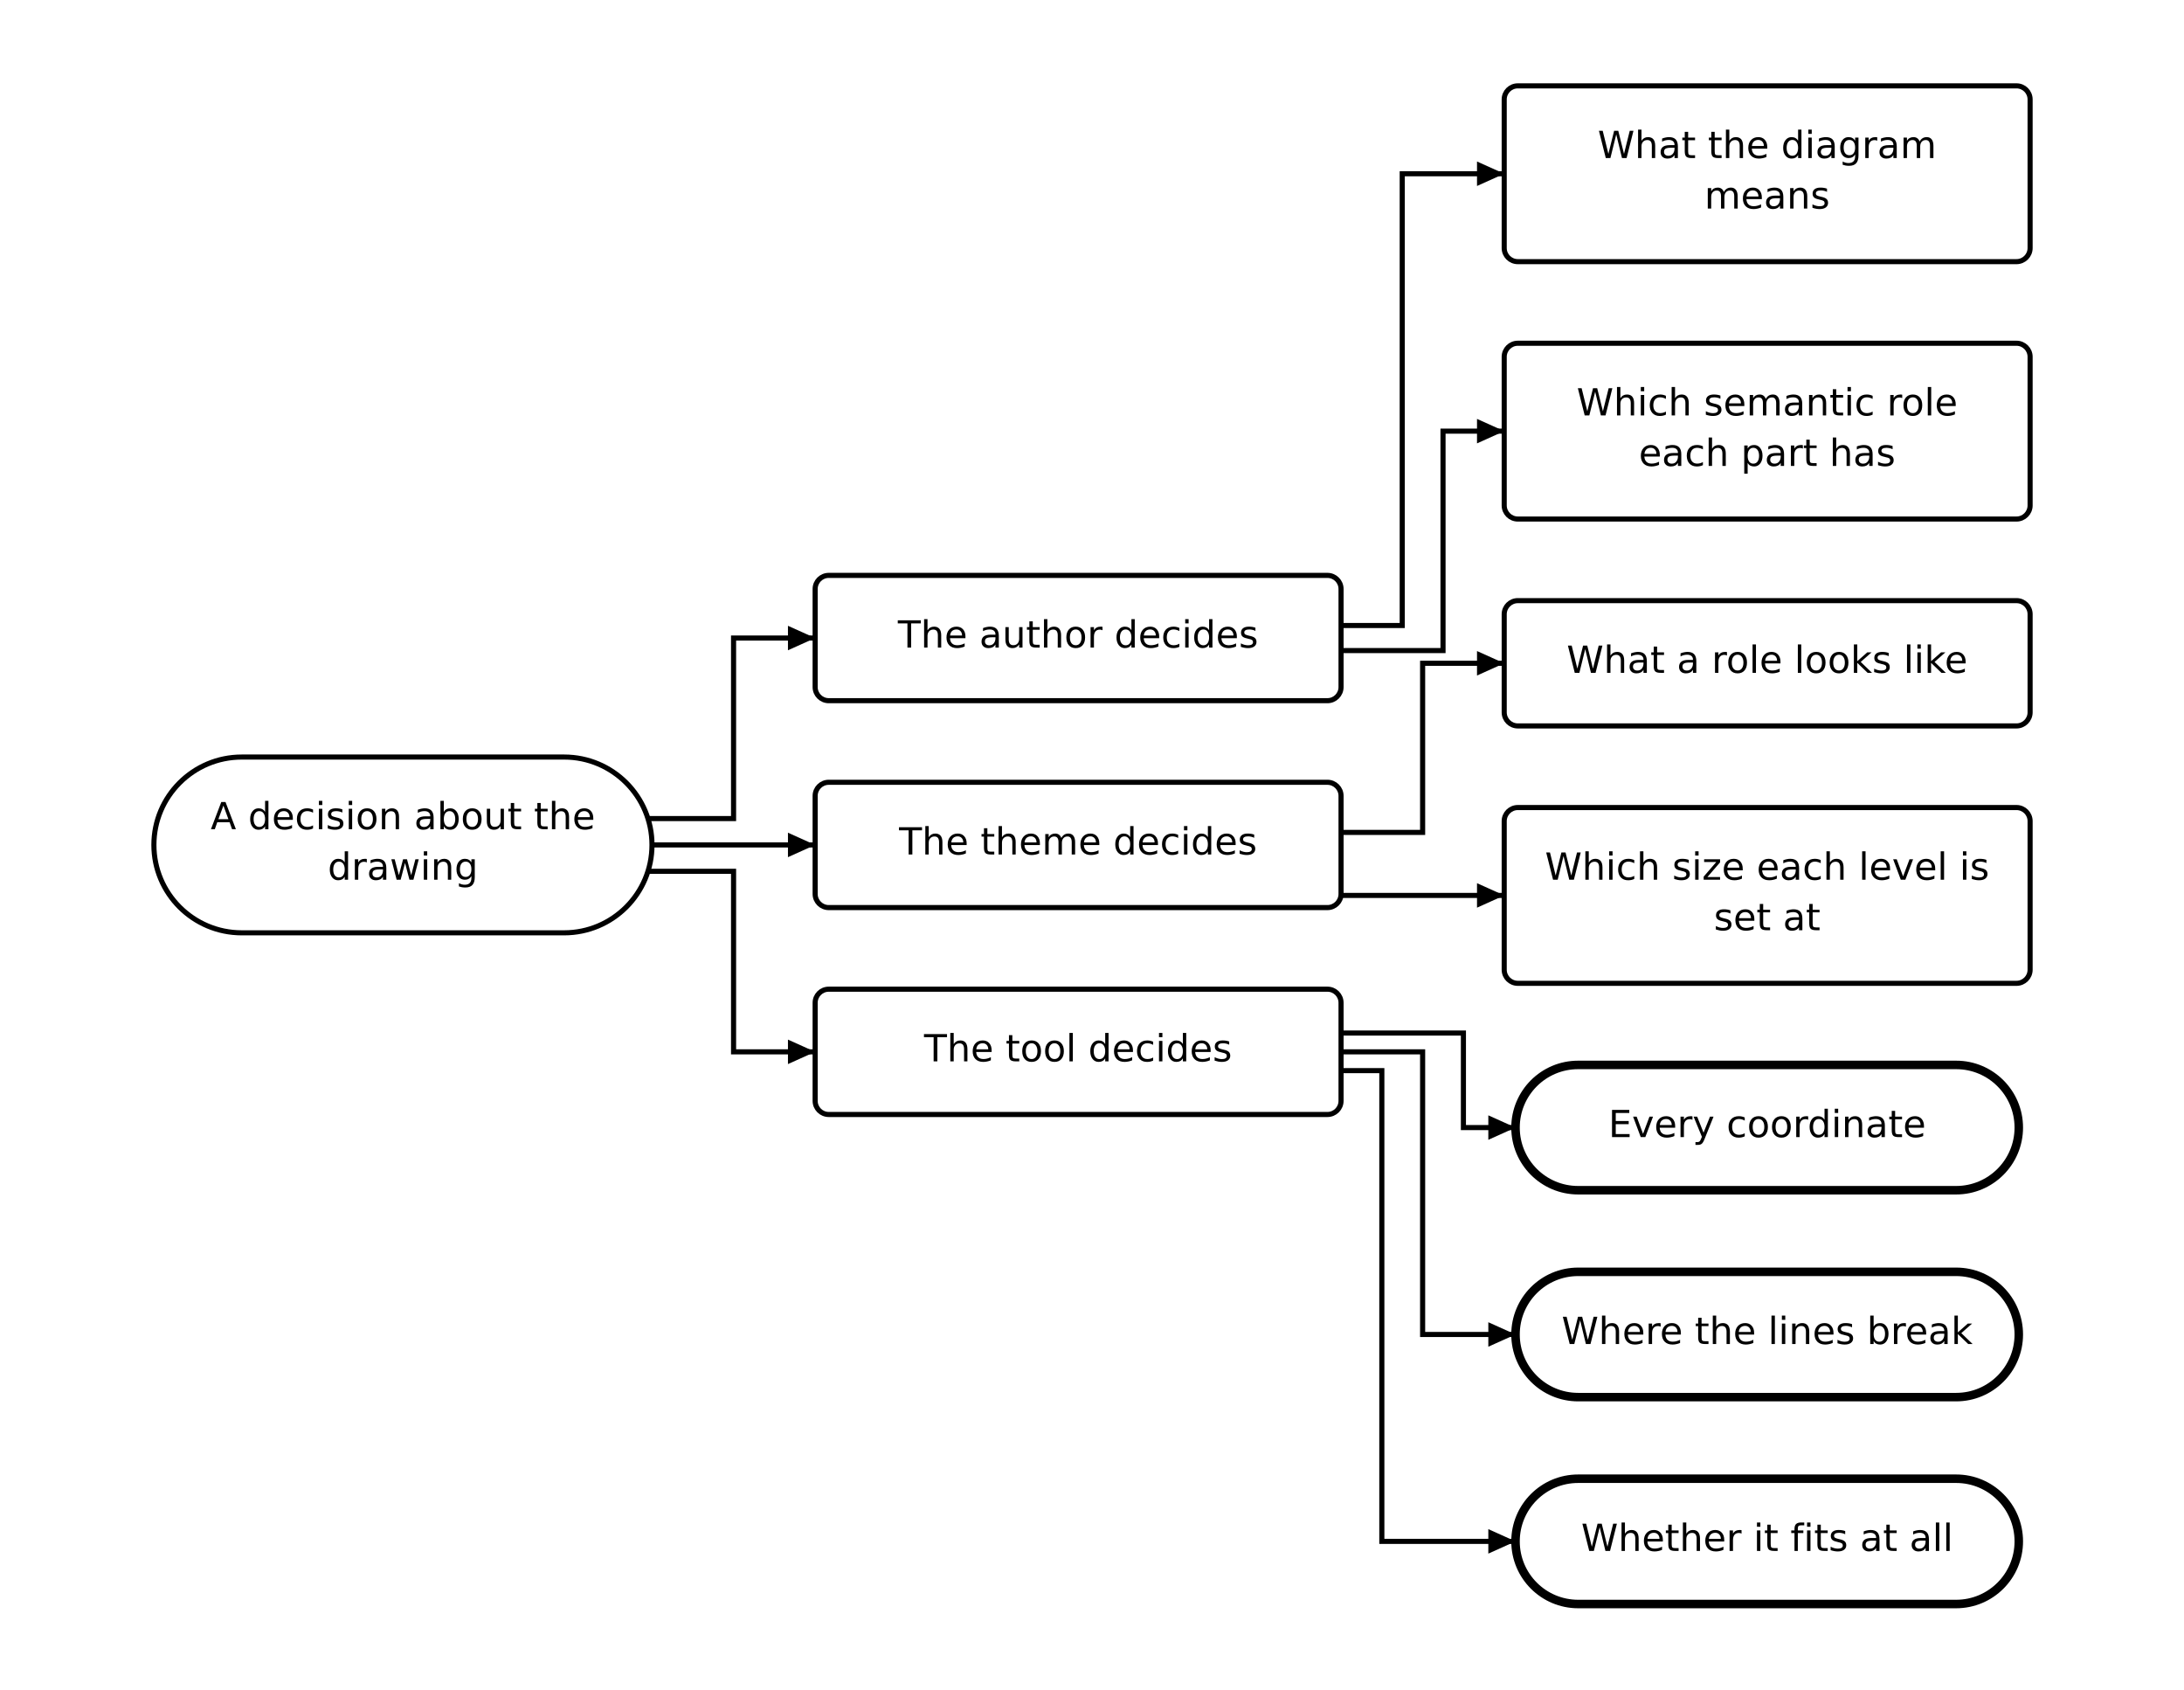
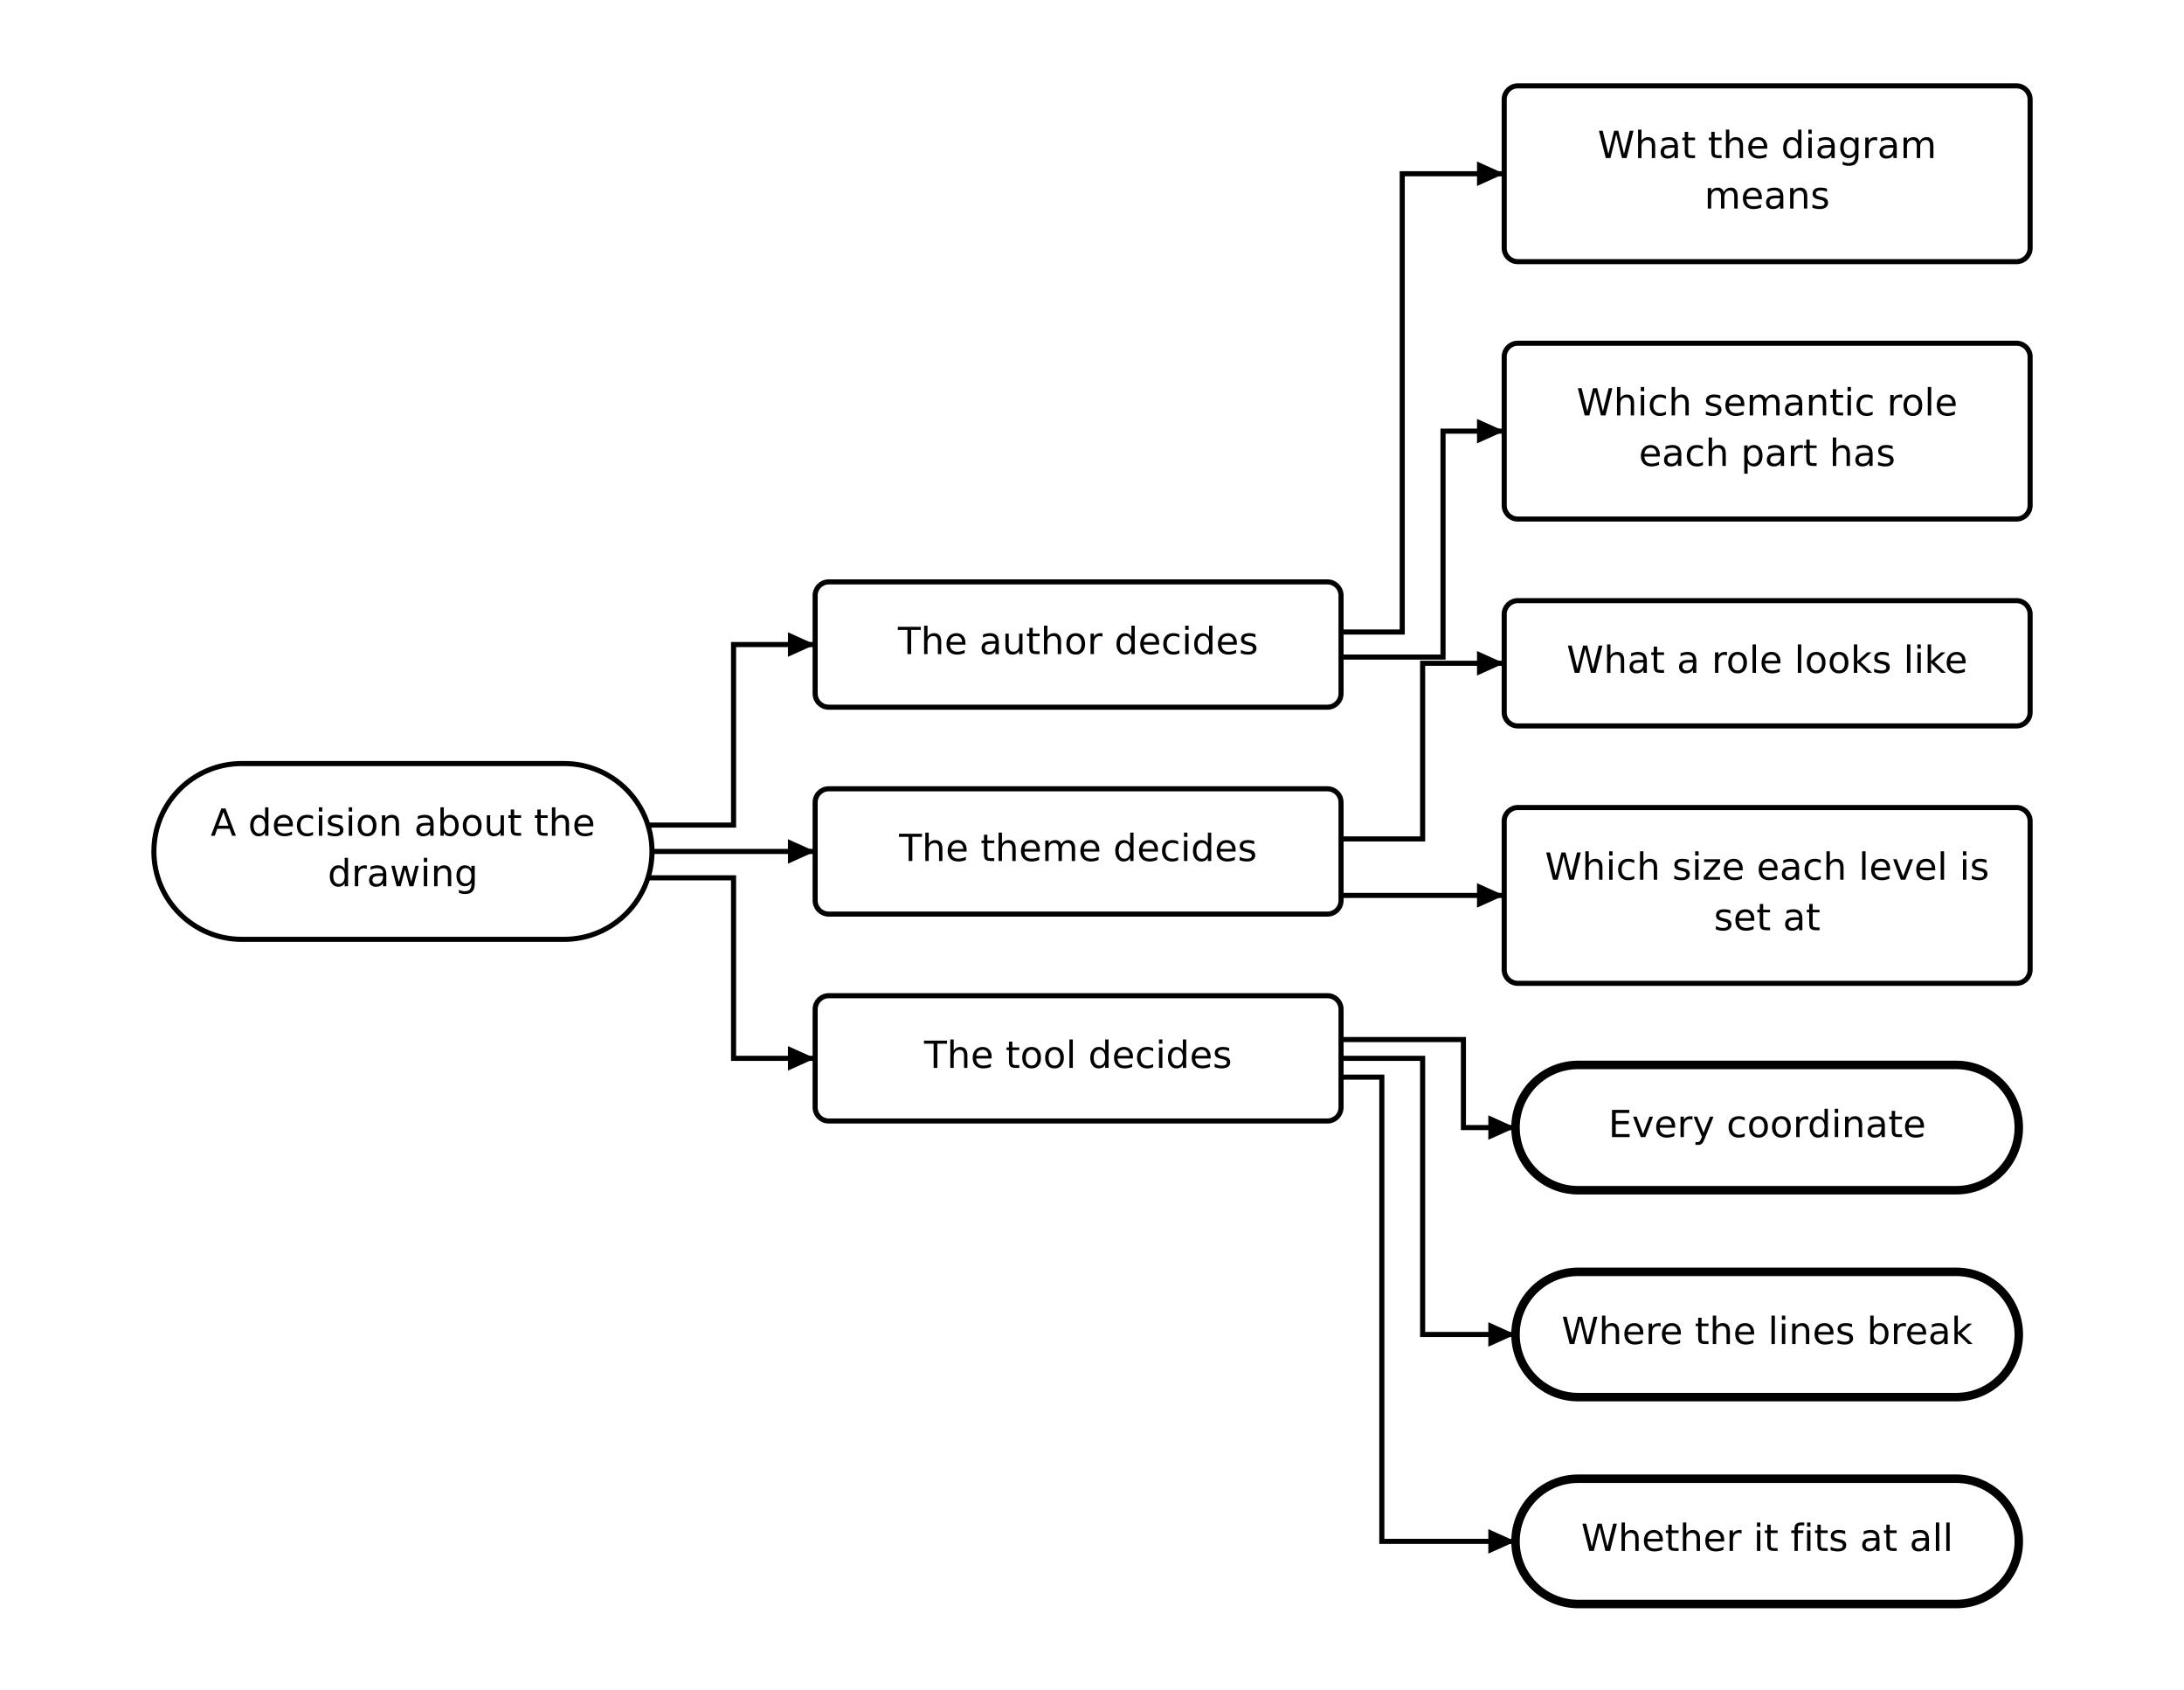
- <svg xmlns="http://www.w3.org/2000/svg" viewBox="-1.25 -1.25 642.5 497" role="img" aria-labelledby="ds1ab866845d-title ds1ab866845d-desc">
-   <path d="M 189.363 239.495 L 214.554 239.495 L 214.554 186.4 L 238.554 186.4" fill="none" stroke="currentColor" stroke-width="1.5" />
-   <polygon points="238.554,186.4 230.554,190 230.554,182.8" fill="currentColor" stroke="none" />
-   <path d="M 190.554 247.25 L 238.554 247.25" fill="none" stroke="currentColor" stroke-width="1.5" />
-   <polygon points="238.554,247.25 230.554,250.85 230.554,243.65" fill="currentColor" stroke="none" />
-   <path d="M 189.363 255.005 L 214.554 255.005 L 214.554 308.1 L 238.554 308.1" fill="none" stroke="currentColor" stroke-width="1.5" />
-   <polygon points="238.554,308.1 230.554,311.7 230.554,304.5" fill="currentColor" stroke="none" />
-   <path d="M 393.265 182.715 L 411.265 182.715 L 411.265 49.85 L 441.265 49.85" fill="none" stroke="currentColor" stroke-width="1.5" />
+ <svg xmlns="http://www.w3.org/2000/svg" viewBox="-1.25 -1.25 642.5 497" role="img" aria-labelledby="ds73f3b4e5b2-title ds73f3b4e5b2-desc">
+   <path d="M 189.363 241.409 L 214.554 241.409 L 214.554 188.314 L 238.554 188.314" fill="none" stroke="currentColor" stroke-width="1.5" />
+   <polygon points="238.554,188.314 230.554,191.914 230.554,184.714" fill="currentColor" stroke="none" />
+   <path d="M 190.554 249.164 L 238.554 249.164" fill="none" stroke="currentColor" stroke-width="1.5" />
+   <polygon points="238.554,249.164 230.554,252.764 230.554,245.564" fill="currentColor" stroke="none" />
+   <path d="M 189.363 256.919 L 214.554 256.919 L 214.554 310.014 L 238.554 310.014" fill="none" stroke="currentColor" stroke-width="1.5" />
+   <polygon points="238.554,310.014 230.554,313.614 230.554,306.414" fill="currentColor" stroke="none" />
+   <path d="M 393.265 184.629 L 411.265 184.629 L 411.265 49.85 L 441.265 49.85" fill="none" stroke="currentColor" stroke-width="1.5" />
  <polygon points="441.265,49.85 433.265,53.45 433.265,46.25" fill="currentColor" stroke="none" />
-   <path d="M 393.265 190.085 L 423.265 190.085 L 423.265 125.55 L 441.265 125.55" fill="none" stroke="currentColor" stroke-width="1.5" />
+   <path d="M 393.265 191.999 L 423.265 191.999 L 423.265 125.55 L 441.265 125.55" fill="none" stroke="currentColor" stroke-width="1.5" />
  <polygon points="441.265,125.55 433.265,129.15 433.265,121.95" fill="currentColor" stroke="none" />
-   <path d="M 393.265 243.565 L 417.265 243.565 L 417.265 193.825 L 441.265 193.825" fill="none" stroke="currentColor" stroke-width="1.5" />
+   <path d="M 393.265 245.479 L 417.265 245.479 L 417.265 193.825 L 441.265 193.825" fill="none" stroke="currentColor" stroke-width="1.5" />
  <polygon points="441.265,193.825 433.265,197.425 433.265,190.225" fill="currentColor" stroke="none" />
  <path d="M 393.265 262.1 L 441.265 262.1" fill="none" stroke="currentColor" stroke-width="1.5" />
  <polygon points="441.265,262.1 433.265,265.7 433.265,258.5" fill="currentColor" stroke="none" />
-   <path d="M 393.265 302.572 L 429.265 302.572 L 429.265 330.375 L 444.593 330.375" fill="none" stroke="currentColor" stroke-width="1.5" />
+   <path d="M 393.265 304.487 L 429.265 304.487 L 429.265 330.375 L 444.593 330.375" fill="none" stroke="currentColor" stroke-width="1.5" />
  <polygon points="444.593,330.375 436.593,333.975 436.593,326.775" fill="currentColor" stroke="none" />
-   <path d="M 393.265 308.1 L 417.265 308.1 L 417.265 391.225 L 444.593 391.225" fill="none" stroke="currentColor" stroke-width="1.5" />
+   <path d="M 393.265 310.014 L 417.265 310.014 L 417.265 391.225 L 444.593 391.225" fill="none" stroke="currentColor" stroke-width="1.5" />
  <polygon points="444.593,391.225 436.593,394.825 436.593,387.625" fill="currentColor" stroke="none" />
-   <path d="M 393.265 313.627 L 405.265 313.627 L 405.265 452.075 L 444.593 452.075" fill="none" stroke="currentColor" stroke-width="1.5" />
+   <path d="M 393.265 315.542 L 405.265 315.542 L 405.265 452.075 L 444.593 452.075" fill="none" stroke="currentColor" stroke-width="1.5" />
  <polygon points="444.593,452.075 436.593,455.675 436.593,448.475" fill="currentColor" stroke="none" />
-   <rect x="238.554" y="167.975" width="154.711" height="36.85" rx="4" fill="none" stroke="currentColor" stroke-width="1.5" />
-   <text x="315.909" y="189.208" font-family="'DejaVu Sans', sans-serif" font-size="11" fill="currentColor" text-anchor="middle">
+   <rect x="238.554" y="169.889" width="154.711" height="36.85" rx="4" fill="none" stroke="currentColor" stroke-width="1.5" />
+   <text x="315.909" y="191.122" font-family="'DejaVu Sans', sans-serif" font-size="11" fill="currentColor" text-anchor="middle">
    <tspan>The author decides</tspan>
  </text>
  <rect x="444.593" y="372.8" width="148.055" height="36.85" rx="18.425" fill="none" stroke="currentColor" stroke-width="2.5" />
  <text x="518.62" y="394.033" font-family="'DejaVu Sans', sans-serif" font-size="11" fill="currentColor" text-anchor="middle">
    <tspan>Where the lines break</tspan>
  </text>
  <rect x="444.593" y="311.95" width="148.055" height="36.85" rx="18.425" fill="none" stroke="currentColor" stroke-width="2.5" />
  <text x="518.62" y="333.183" font-family="'DejaVu Sans', sans-serif" font-size="11" fill="currentColor" text-anchor="middle">
    <tspan>Every coordinate</tspan>
  </text>
  <rect x="444.593" y="433.65" width="148.055" height="36.85" rx="18.425" fill="none" stroke="currentColor" stroke-width="2.5" />
  <text x="518.62" y="454.883" font-family="'DejaVu Sans', sans-serif" font-size="11" fill="currentColor" text-anchor="middle">
    <tspan>Whether it fits at all</tspan>
  </text>
  <rect x="441.265" y="24" width="154.711" height="51.7" rx="4" fill="none" stroke="currentColor" stroke-width="1.5" />
  <text x="518.62" y="45.233" font-family="'DejaVu Sans', sans-serif" font-size="11" fill="currentColor" text-anchor="middle">
    <tspan>What the diagram</tspan>
  </text>
  <text x="518.62" y="60.083" font-family="'DejaVu Sans', sans-serif" font-size="11" fill="currentColor" text-anchor="middle">
    <tspan>means</tspan>
  </text>
  <rect x="441.265" y="99.7" width="154.711" height="51.7" rx="4" fill="none" stroke="currentColor" stroke-width="1.5" />
  <text x="518.62" y="120.933" font-family="'DejaVu Sans', sans-serif" font-size="11" fill="currentColor" text-anchor="middle">
    <tspan>Which semantic role</tspan>
  </text>
  <text x="518.62" y="135.783" font-family="'DejaVu Sans', sans-serif" font-size="11" fill="currentColor" text-anchor="middle">
    <tspan>each part has</tspan>
  </text>
-   <rect x="44.024" y="221.4" width="146.53" height="51.7" rx="25.85" fill="none" stroke="currentColor" stroke-width="1.5" />
-   <text x="117.289" y="242.633" font-family="'DejaVu Sans', sans-serif" font-size="11" fill="currentColor" text-anchor="middle">
+   <rect x="44.024" y="223.314" width="146.53" height="51.7" rx="25.85" fill="none" stroke="currentColor" stroke-width="1.5" />
+   <text x="117.289" y="244.547" font-family="'DejaVu Sans', sans-serif" font-size="11" fill="currentColor" text-anchor="middle">
    <tspan>A decision about the</tspan>
  </text>
-   <text x="117.289" y="257.483" font-family="'DejaVu Sans', sans-serif" font-size="11" fill="currentColor" text-anchor="middle">
+   <text x="117.289" y="259.397" font-family="'DejaVu Sans', sans-serif" font-size="11" fill="currentColor" text-anchor="middle">
    <tspan>drawing</tspan>
  </text>
  <rect x="441.265" y="175.4" width="154.711" height="36.85" rx="4" fill="none" stroke="currentColor" stroke-width="1.5" />
  <text x="518.62" y="196.633" font-family="'DejaVu Sans', sans-serif" font-size="11" fill="currentColor" text-anchor="middle">
    <tspan>What a role looks like</tspan>
  </text>
-   <rect x="238.554" y="228.825" width="154.711" height="36.85" rx="4" fill="none" stroke="currentColor" stroke-width="1.5" />
-   <text x="315.909" y="250.058" font-family="'DejaVu Sans', sans-serif" font-size="11" fill="currentColor" text-anchor="middle">
+   <rect x="238.554" y="230.739" width="154.711" height="36.85" rx="4" fill="none" stroke="currentColor" stroke-width="1.5" />
+   <text x="315.909" y="251.972" font-family="'DejaVu Sans', sans-serif" font-size="11" fill="currentColor" text-anchor="middle">
    <tspan>The theme decides</tspan>
  </text>
-   <rect x="238.554" y="289.675" width="154.711" height="36.85" rx="4" fill="none" stroke="currentColor" stroke-width="1.5" />
-   <text x="315.909" y="310.908" font-family="'DejaVu Sans', sans-serif" font-size="11" fill="currentColor" text-anchor="middle">
+   <rect x="238.554" y="291.589" width="154.711" height="36.85" rx="4" fill="none" stroke="currentColor" stroke-width="1.5" />
+   <text x="315.909" y="312.822" font-family="'DejaVu Sans', sans-serif" font-size="11" fill="currentColor" text-anchor="middle">
    <tspan>The tool decides</tspan>
  </text>
  <rect x="441.265" y="236.25" width="154.711" height="51.7" rx="4" fill="none" stroke="currentColor" stroke-width="1.5" />
  <text x="518.62" y="257.483" font-family="'DejaVu Sans', sans-serif" font-size="11" fill="currentColor" text-anchor="middle">
    <tspan>Which size each level is</tspan>
  </text>
  <text x="518.62" y="272.333" font-family="'DejaVu Sans', sans-serif" font-size="11" fill="currentColor" text-anchor="middle">
    <tspan>set at</tspan>
  </text>
</svg>
